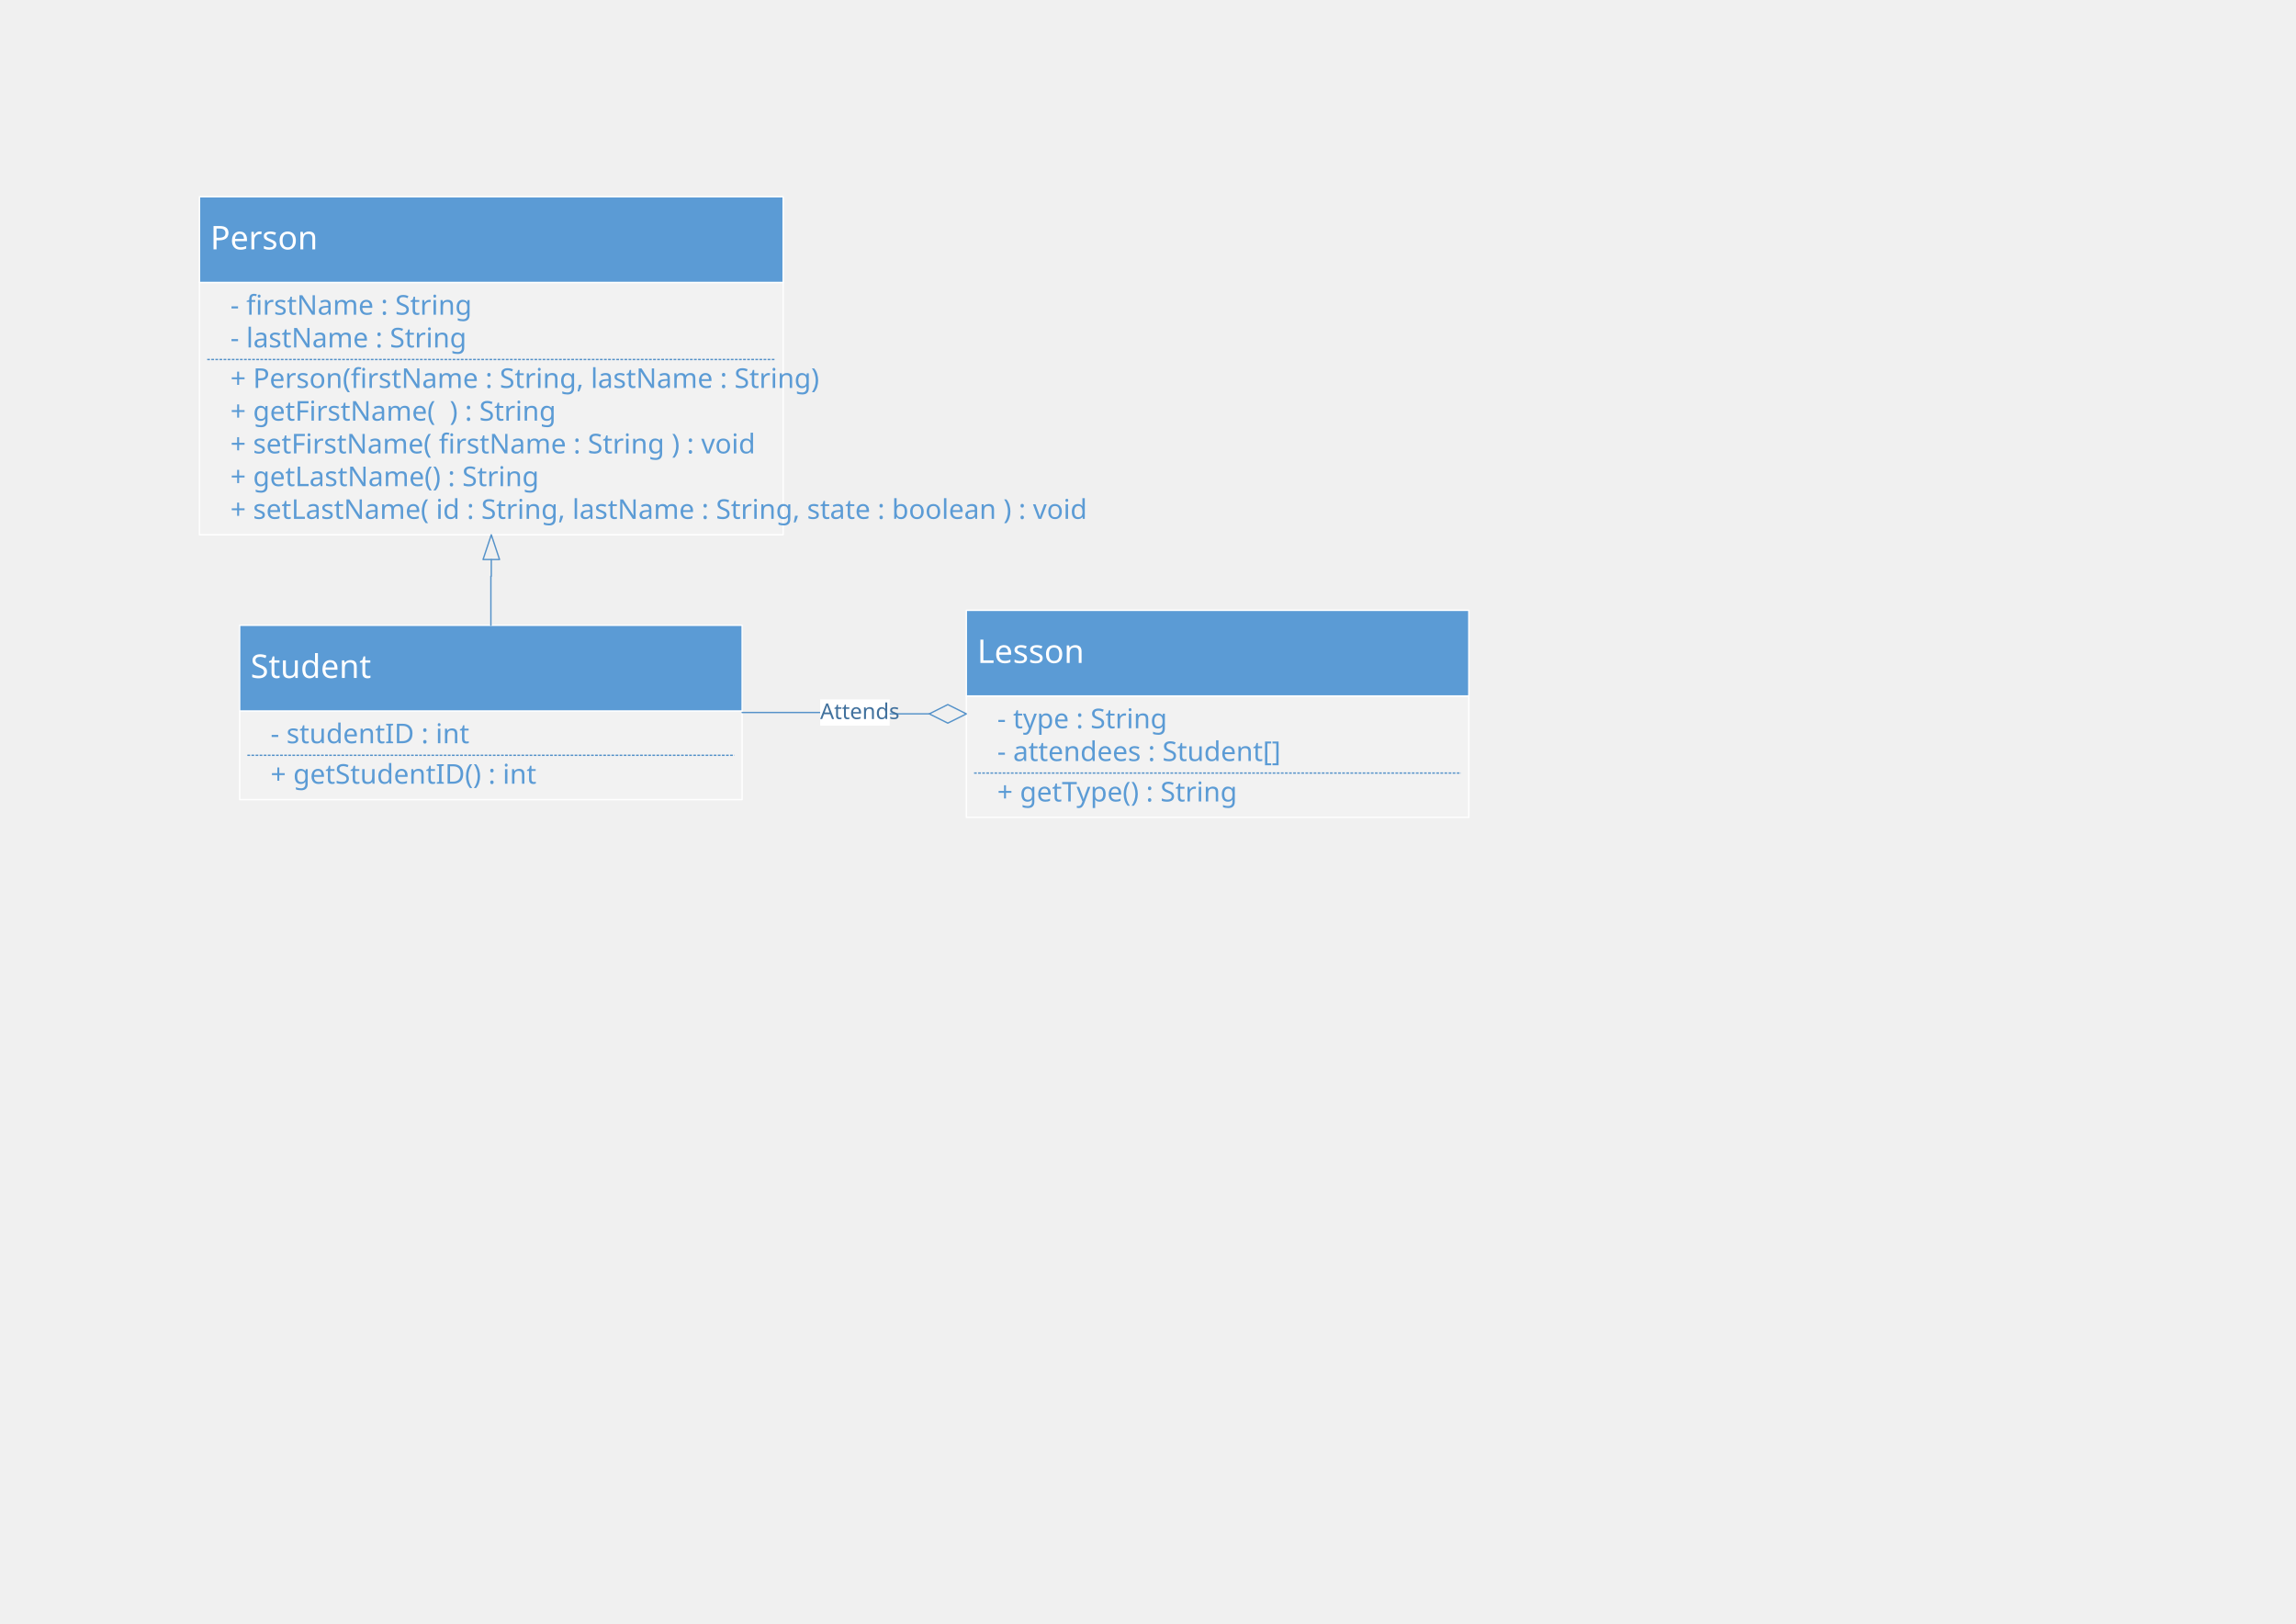
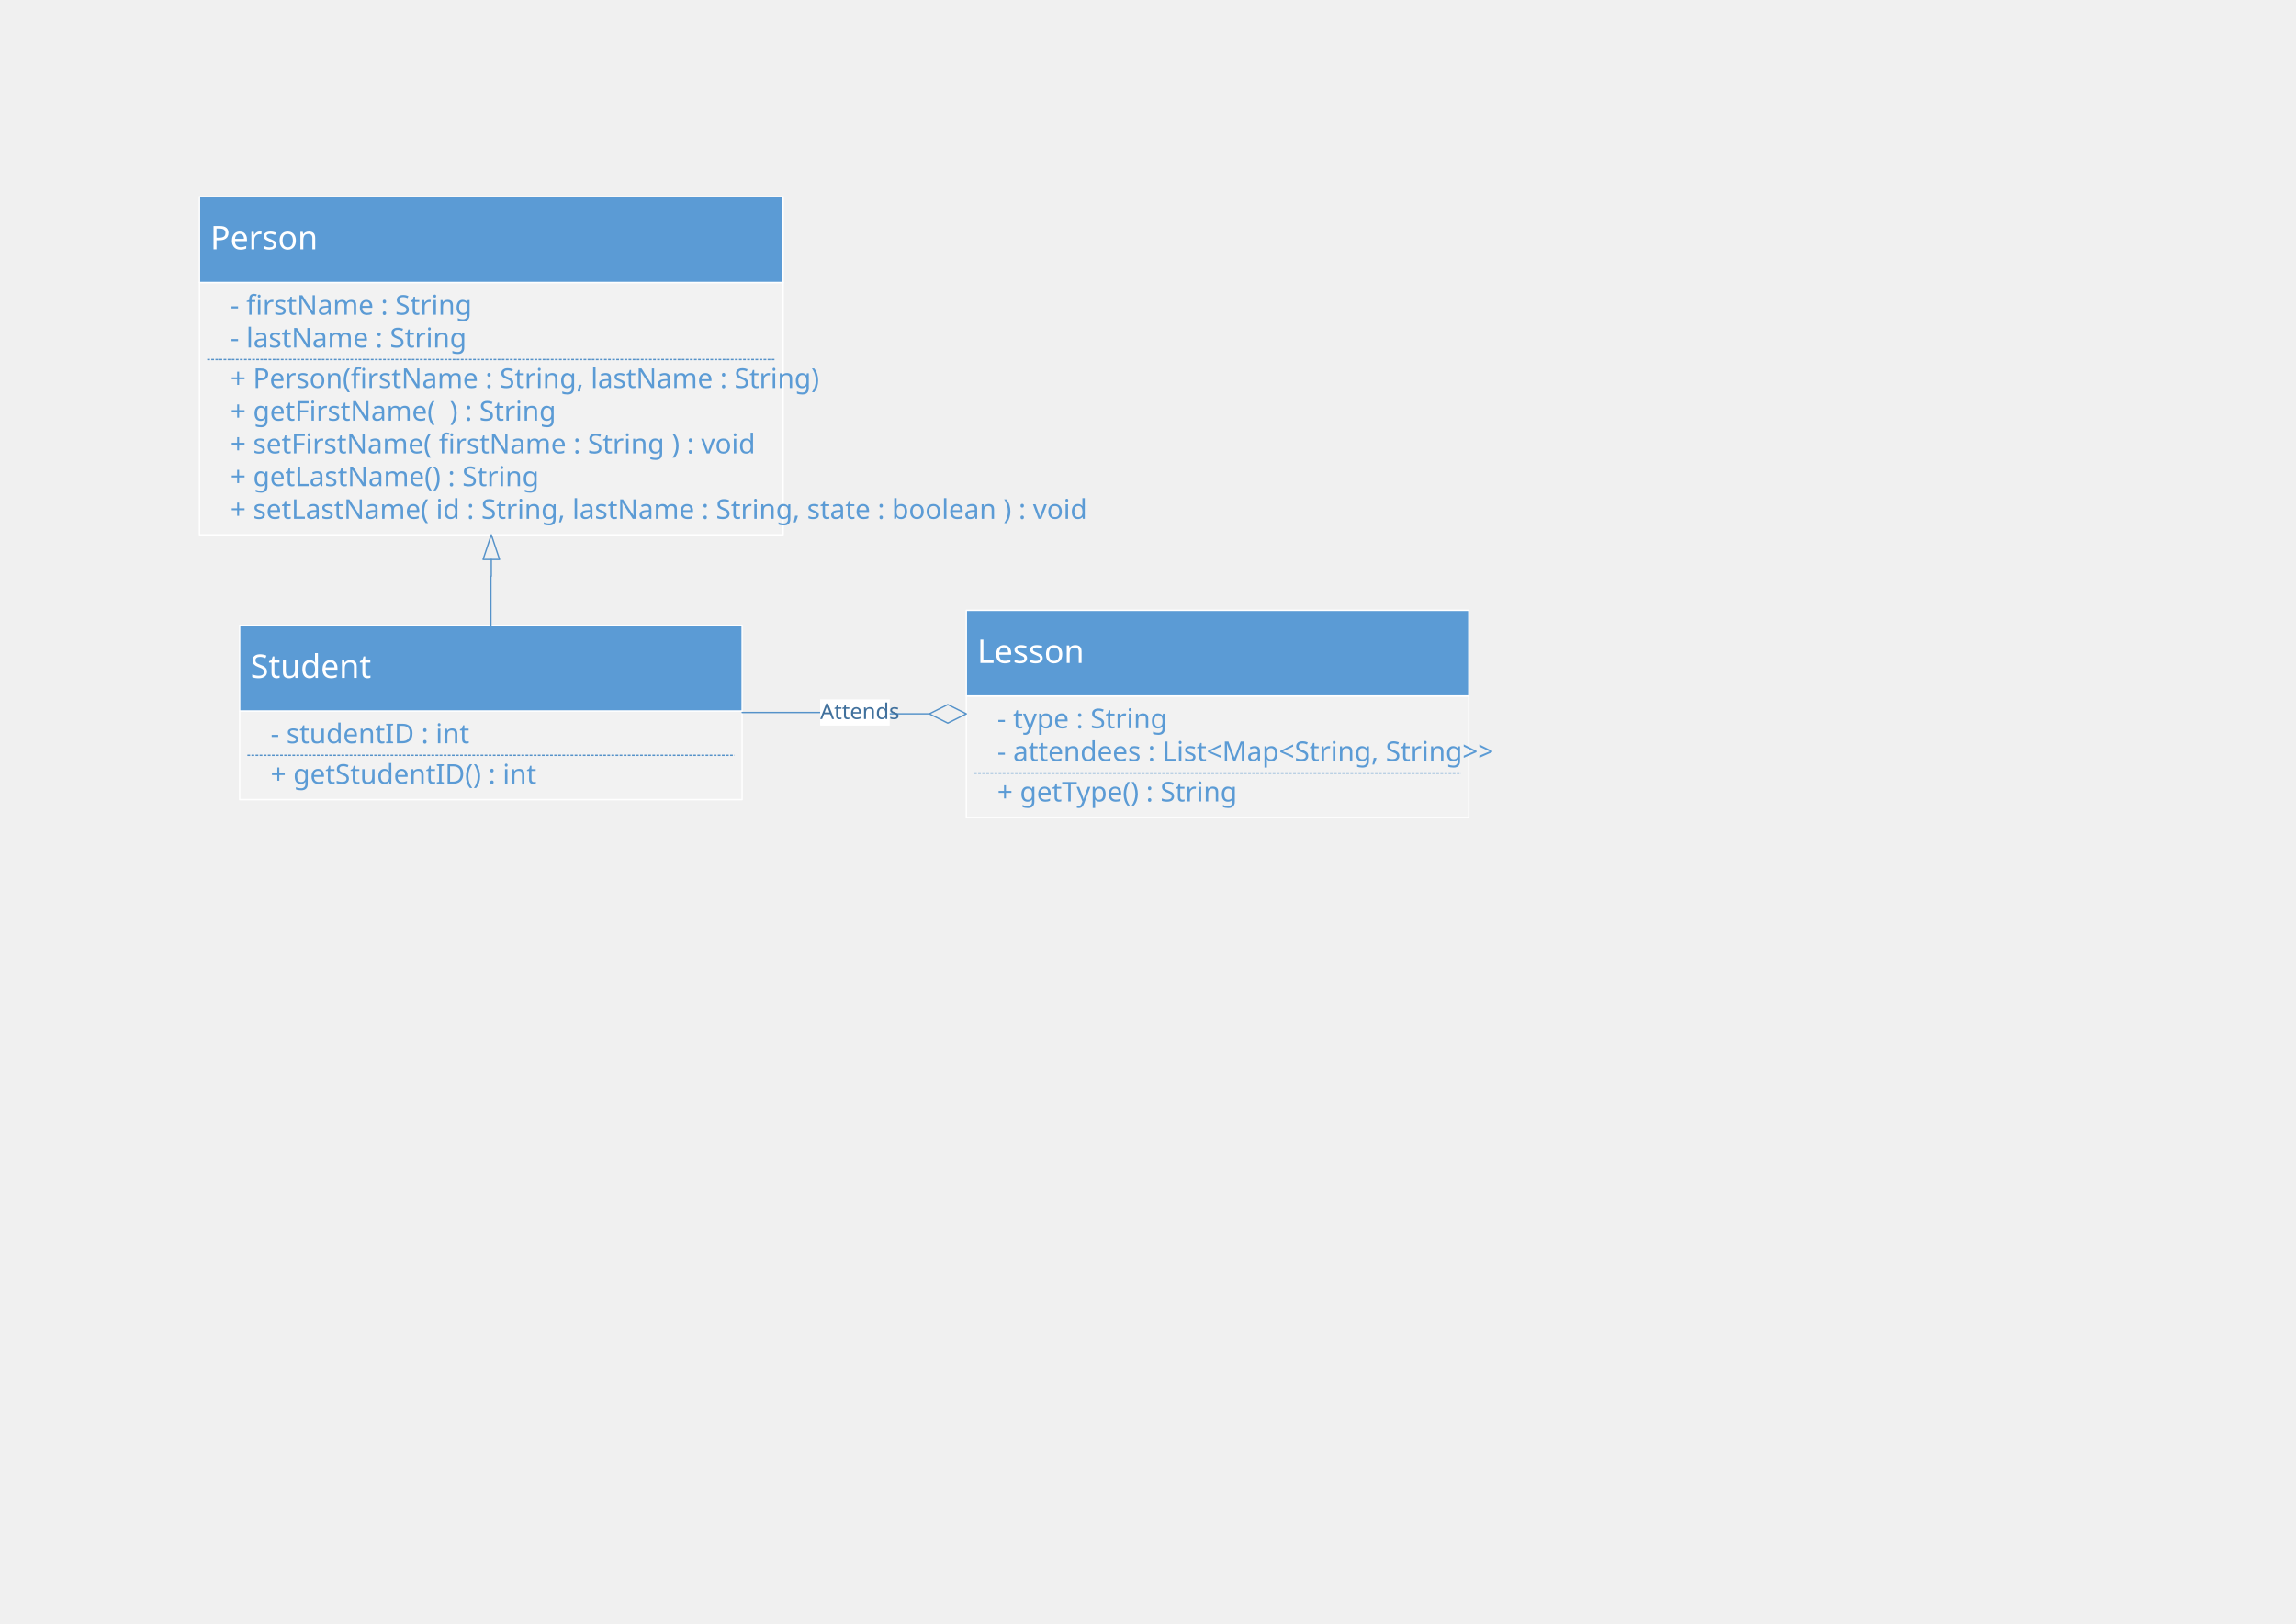
<svg xmlns="http://www.w3.org/2000/svg" xmlns:xlink="http://www.w3.org/1999/xlink" width="11.693in" height="8.268in" viewBox="0 0 841.89 595.276" xml:space="preserve" color-interpolation-filters="sRGB" class="st14">
  <style type="text/css">
	
		.st1 {fill:#f2f2f2;stroke:#ffffff;stroke-linecap:round;stroke-linejoin:round;stroke-width:0.5}
		.st2 {fill:#5b9bd5;stroke:#ffffff;stroke-linecap:round;stroke-linejoin:round;stroke-width:0.5}
		.st3 {fill:#ffffff;font-family:Calibri;font-size:1em}
		.st4 {fill:#5b9bd5;fill-opacity:0}
		.st5 {stroke:#5b9bd5;stroke-linecap:round;stroke-linejoin:round;stroke-width:0.5;visibility:hidden}
		.st6 {fill:#5b9bd5;font-family:Calibri;font-size:0.833em}
		.st7 {fill:#5b9bd5}
		.st8 {stroke:#5592c9;stroke-dasharray:1,0.5;stroke-linecap:butt;stroke-width:0.5}
		.st9 {marker-end:url(#mrkr14-68);stroke:#5592c9;stroke-linecap:round;stroke-linejoin:round;stroke-width:0.5}
		.st10 {fill:#5592c9;fill-opacity:1;stroke:#5592c9;stroke-opacity:1;stroke-width:0.166}
		.st11 {marker-start:url(#mrkr22-75);stroke:#5592c9;stroke-linecap:round;stroke-linejoin:round;stroke-width:0.5}
		.st12 {fill:#ffffff;stroke:none;stroke-linecap:butt;stroke-width:7.2}
		.st13 {fill:#41719d;font-family:Calibri;font-size:0.667em}
		.st14 {fill:none;fill-rule:evenodd;font-size:12px;overflow:visible;stroke-linecap:square;stroke-miterlimit:3}
	
	</style>
  <defs id="Markers">
    <g id="lend14">
      <path d="M 3 -1 L 0 0 L 3 1 L 3 -1 " style="stroke-linecap:round;stroke-linejoin:round;fill:none" />
    </g>
    <marker id="mrkr14-68" class="st10" refX="-18.12" orient="auto" markerUnits="strokeWidth" overflow="visible">
      <use xlink:href="#lend14" transform="scale(-6.04,-6.04) " />
    </marker>
    <g id="lend22">
      <path d="M 0 0 L 2.25 -1.125 L 4.5 0 L 2.25 1.125 L 0 0 " style="stroke-linecap:round;stroke-linejoin:round;fill:none" />
    </g>
    <marker id="mrkr22-75" class="st10" refX="26.46" orient="auto" markerUnits="strokeWidth" overflow="visible">
      <use xlink:href="#lend22" transform="scale(6.04) " />
    </marker>
  </defs>
  <g>
    <g id="group1-1" transform="translate(73.1413,-399.22)">
      <g id="shape2-2">
        <path d="M0 595.28 L214.02 595.28 L214.02 502.75 L0 502.75 L0 595.28 Z" class="st1" />
      </g>
      <g id="shape3-4" transform="translate(0,-92.5294)">
        <path d="M0 595.28 L214.02 595.28 L214.02 563.87 L0 563.87 L0 595.28 Z" class="st2" />
      </g>
      <g id="shape5-6" transform="translate(205.512,-123.933)">
				</g>
      <g id="shape1-7">
        <text x="4" y="490.64" class="st3">Person</text>
      </g>
    </g>
    <g id="shape6-9" transform="translate(75.976,-476.911)">
      <rect x="0" y="583.272" width="208.346" height="12.004" class="st4" />
      <rect x="0" y="583.272" width="208.346" height="12.004" class="st5" />
      <text x="8.5" y="592.27" class="st6">- firstName : String</text>
    </g>
    <g id="shape7-13" transform="translate(75.976,-462.073)">
      <path d="M0 593.86 L208.35 593.86 L0 593.86 Z" class="st7" />
      <path d="M0 593.86 L208.35 593.86" class="st8" />
    </g>
    <g id="shape8-16" transform="translate(75.976,-438.065)">
      <rect x="0" y="583.272" width="208.346" height="12.004" class="st4" />
      <rect x="0" y="583.272" width="208.346" height="12.004" class="st5" />
      <text x="8.5" y="592.27" class="st6">+ getFirstName(  ) : String</text>
    </g>
    <g id="group9-20" transform="translate(87.874,-302.12)">
      <g id="shape10-21">
        <path d="M0 595.28 L184.25 595.28 L184.25 562.76 L0 562.76 L0 595.28 Z" class="st1" />
      </g>
      <g id="shape11-23" transform="translate(0,-32.5112)">
        <path d="M0 595.28 L184.25 595.28 L184.25 563.87 L0 563.87 L0 595.28 Z" class="st2" />
      </g>
      <g id="shape13-25" transform="translate(175.748,-63.9149)">
				</g>
      <g id="shape9-26">
        <text x="4" y="550.66" class="st3">Student</text>
      </g>
    </g>
    <g id="shape14-28" transform="translate(90.7087,-319.793)">
      <rect x="0" y="583.272" width="178.583" height="12.004" class="st4" />
      <rect x="0" y="583.272" width="178.583" height="12.004" class="st5" />
      <text x="8.5" y="592.27" class="st6">- studentID : int</text>
    </g>
    <g id="shape15-32" transform="translate(90.7087,-316.959)">
      <path d="M0 593.86 L178.58 593.86 L0 593.86 Z" class="st7" />
      <path d="M0 593.86 L178.58 593.86" class="st8" />
    </g>
    <g id="shape16-35" transform="translate(90.7087,-304.955)">
      <rect x="0" y="583.272" width="178.583" height="12.004" class="st4" />
      <rect x="0" y="583.272" width="178.583" height="12.004" class="st5" />
      <text x="8.5" y="592.27" class="st6">+ getStudentID() : int</text>
    </g>
    <g id="group17-39" transform="translate(354.331,-295.613)">
      <g id="shape18-40">
        <path d="M0 595.28 L184.25 595.28 L184.25 550.76 L0 550.76 L0 595.28 Z" class="st1" />
      </g>
      <g id="shape19-42" transform="translate(0,-44.5148)">
        <path d="M0 595.28 L184.25 595.28 L184.25 563.87 L0 563.87 L0 595.28 Z" class="st2" />
      </g>
      <g id="shape21-44" transform="translate(175.748,-75.9186)">
				</g>
      <g id="shape17-45">
        <text x="4" y="538.66" class="st3">Lesson</text>
      </g>
    </g>
    <g id="shape22-47" transform="translate(357.165,-325.29)">
      <rect x="0" y="583.272" width="178.583" height="12.004" class="st4" />
      <rect x="0" y="583.272" width="178.583" height="12.004" class="st5" />
      <text x="8.5" y="592.27" class="st6">- type : String</text>
    </g>
    <g id="shape23-51" transform="translate(357.165,-310.451)">
      <path d="M0 593.86 L178.58 593.86 L0 593.86 Z" class="st7" />
      <path d="M0 593.86 L178.58 593.86" class="st8" />
    </g>
    <g id="shape24-54" transform="translate(357.165,-298.448)">
      <rect x="0" y="583.272" width="178.583" height="12.004" class="st4" />
      <rect x="0" y="583.272" width="178.583" height="12.004" class="st5" />
      <text x="8.5" y="592.27" class="st6">+ getType() : String</text>
    </g>
    <g id="shape26-58" transform="translate(357.165,-313.286)">
      <rect x="0" y="583.272" width="178.583" height="12.004" class="st4" />
      <rect x="0" y="583.272" width="178.583" height="12.004" class="st5" />
-       <text x="8.5" y="592.27" class="st6">- attendees : Student[]</text>
+       <text x="8.5" y="592.27" class="st6">- attendees : List&lt;Map&lt;String, String&gt;&gt;</text>
    </g>
    <g id="group27-62" transform="translate(172.988,-366.035)">
      <g id="shape27-63">
        <path d="M7.01 595.28 L7.01 577.28 L7.16 577.28 L7.16 571.15" class="st9" />
      </g>
    </g>
    <g id="group32-69" transform="translate(354.331,-326.738)">
      <g id="shape32-70">
        <path d="M-13.23 588.44 L-13.59 588.44 L-36 588.44 L-36 587.94 L-82.2 587.94" class="st11" />
        <rect x="-53.601" y="583.136" width="25.503" height="9.6" class="st12" />
        <text x="-53.6" y="590.34" class="st13">Attends</text>
      </g>
    </g>
    <g id="shape38-78" transform="translate(75.976,-464.907)">
      <rect x="0" y="583.272" width="208.346" height="12.004" class="st4" />
      <rect x="0" y="583.272" width="208.346" height="12.004" class="st5" />
      <text x="8.5" y="592.27" class="st6">- lastName : String</text>
    </g>
    <g id="shape39-82" transform="translate(75.976,-426.062)">
      <rect x="0" y="583.272" width="208.346" height="12.004" class="st4" />
      <rect x="0" y="583.272" width="208.346" height="12.004" class="st5" />
      <text x="8.5" y="592.27" class="st6">+ setFirstName( firstName : String ) : void</text>
    </g>
    <g id="shape40-86" transform="translate(75.976,-414.058)">
      <rect x="0" y="583.272" width="208.346" height="12.004" class="st4" />
      <rect x="0" y="583.272" width="208.346" height="12.004" class="st5" />
      <text x="8.5" y="592.27" class="st6">+ getLastName() : String</text>
    </g>
    <g id="shape41-90" transform="translate(75.976,-402.054)">
      <rect x="0" y="583.272" width="208.346" height="12.004" class="st4" />
      <rect x="0" y="583.272" width="208.346" height="12.004" class="st5" />
      <text x="8.5" y="592.27" class="st6">+ setLastName( id : String, lastName : String, state : boolean ) : void</text>
    </g>
    <g id="shape42-94" transform="translate(75.976,-450.069)">
      <rect x="0" y="583.272" width="208.346" height="12.004" class="st4" />
      <rect x="0" y="583.272" width="208.346" height="12.004" class="st5" />
      <text x="8.5" y="592.27" class="st6">+ Person(firstName : String, lastName : String)</text>
    </g>
  </g>
</svg>
